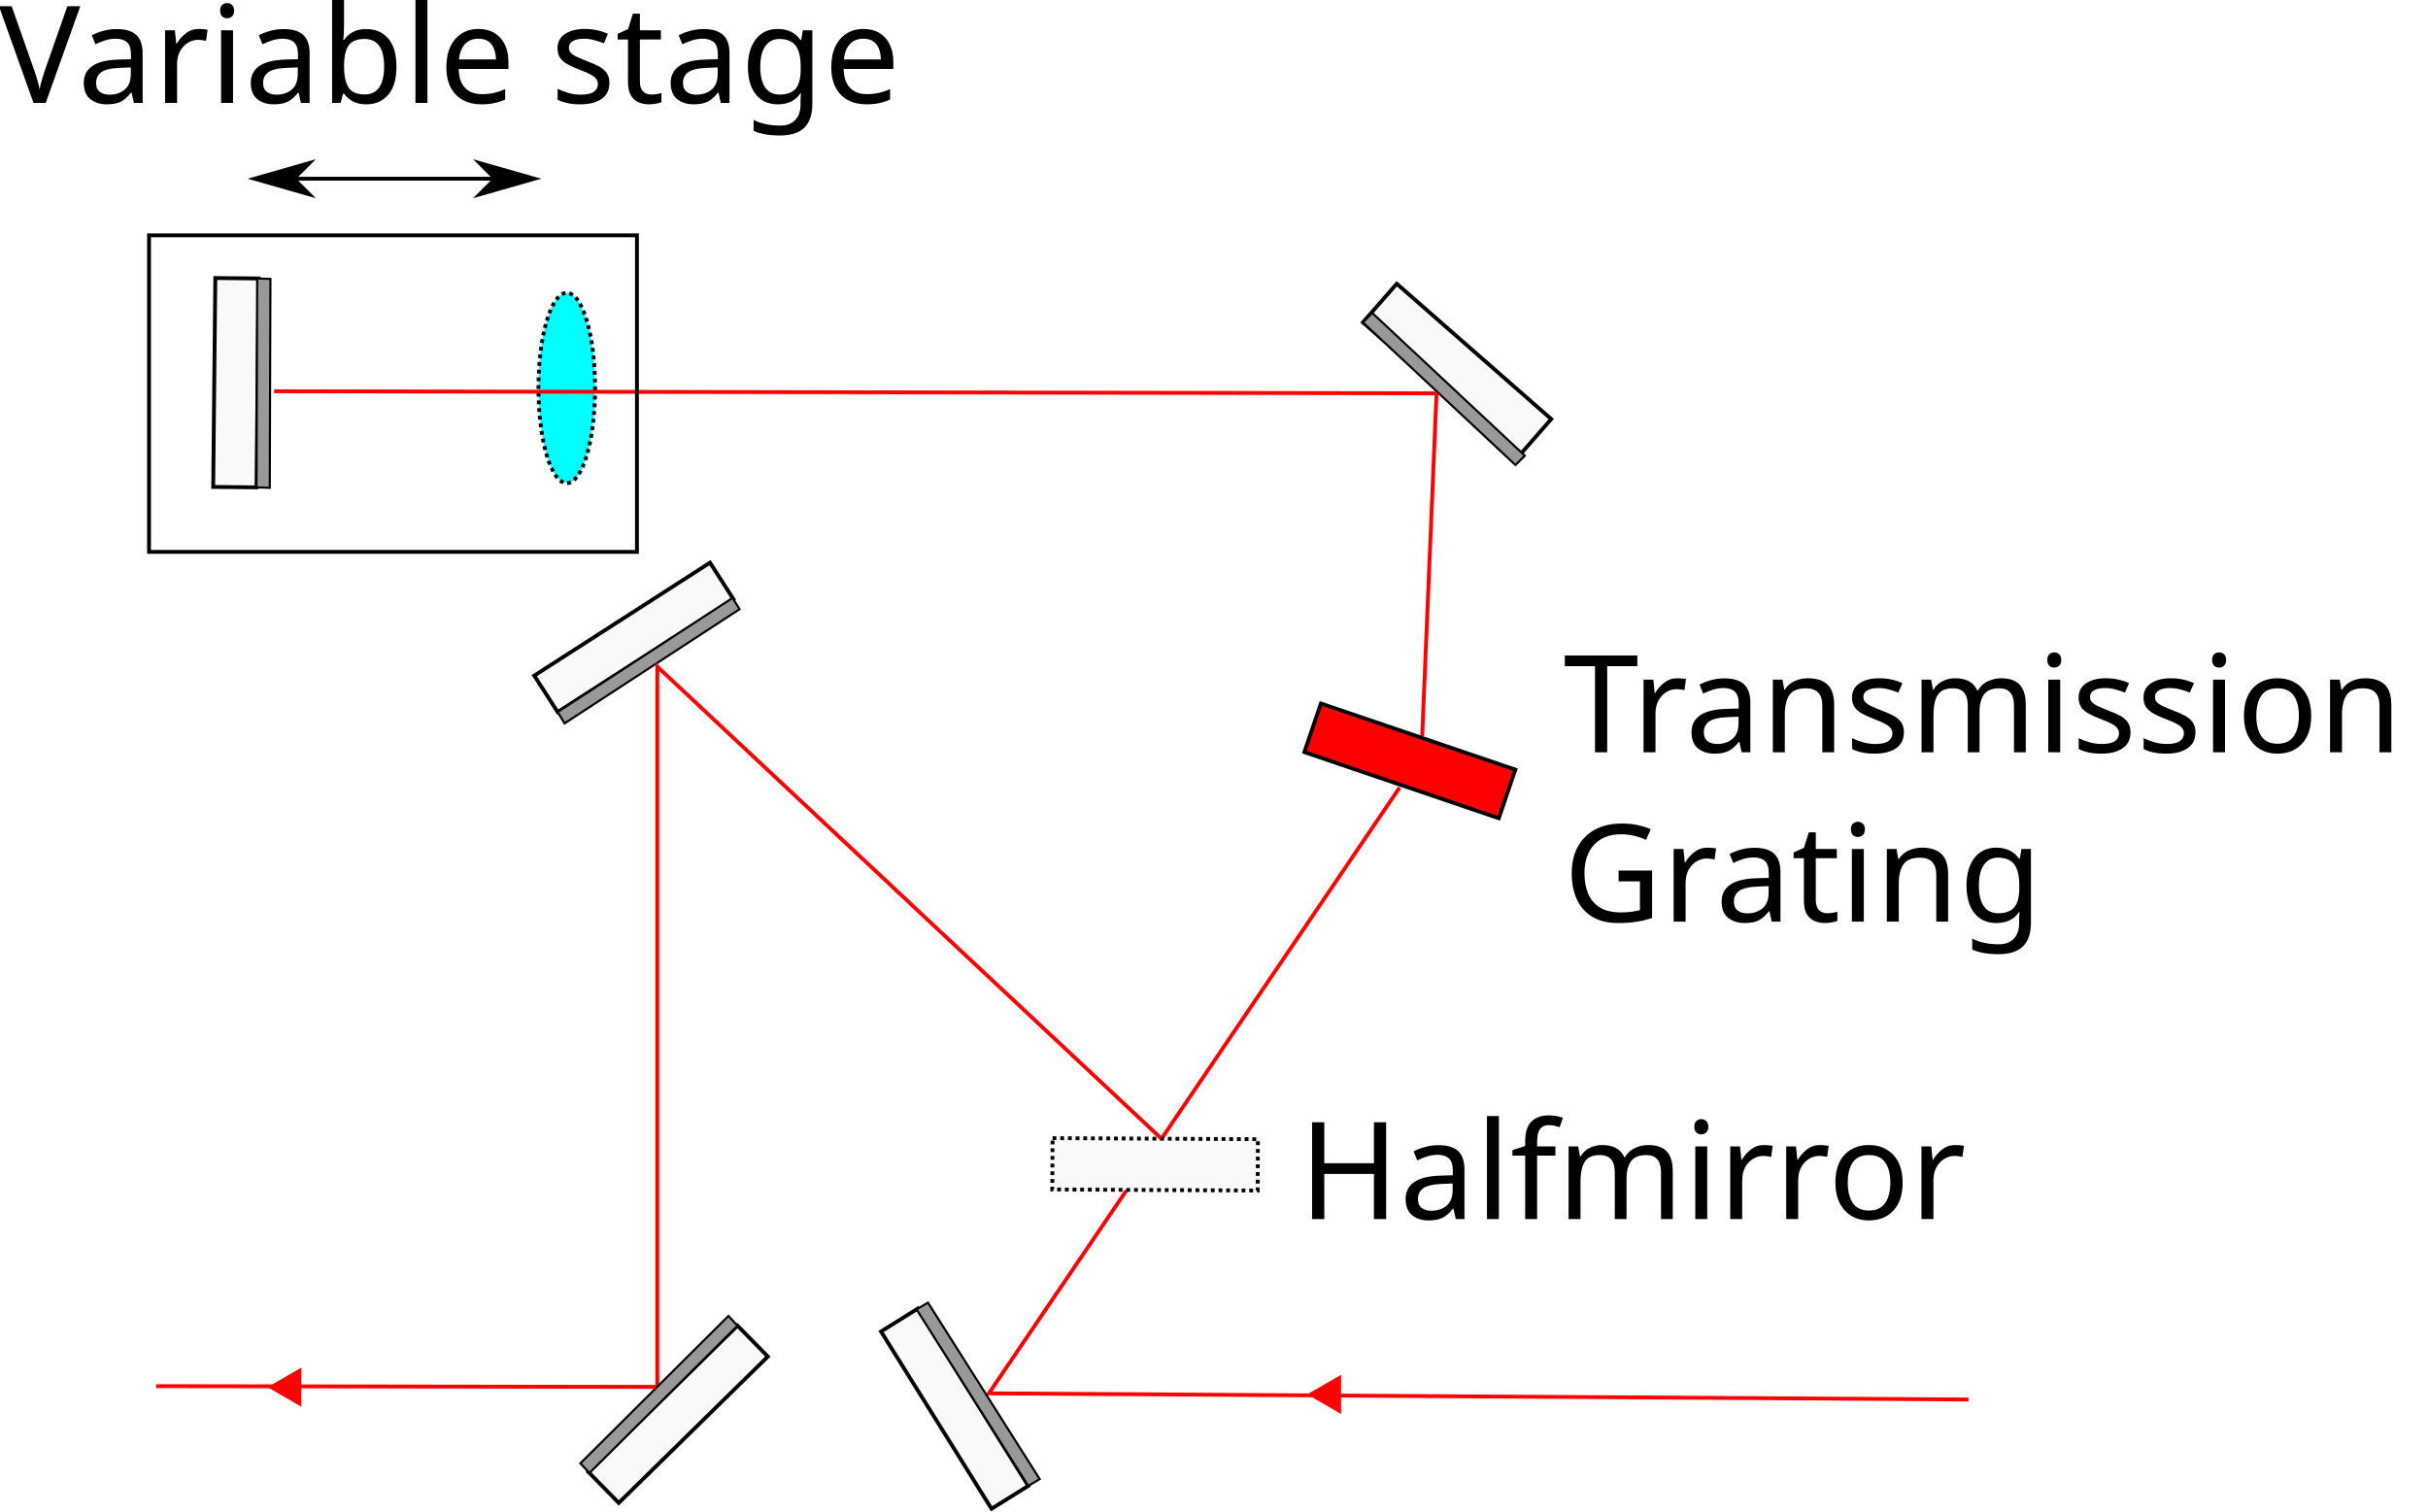
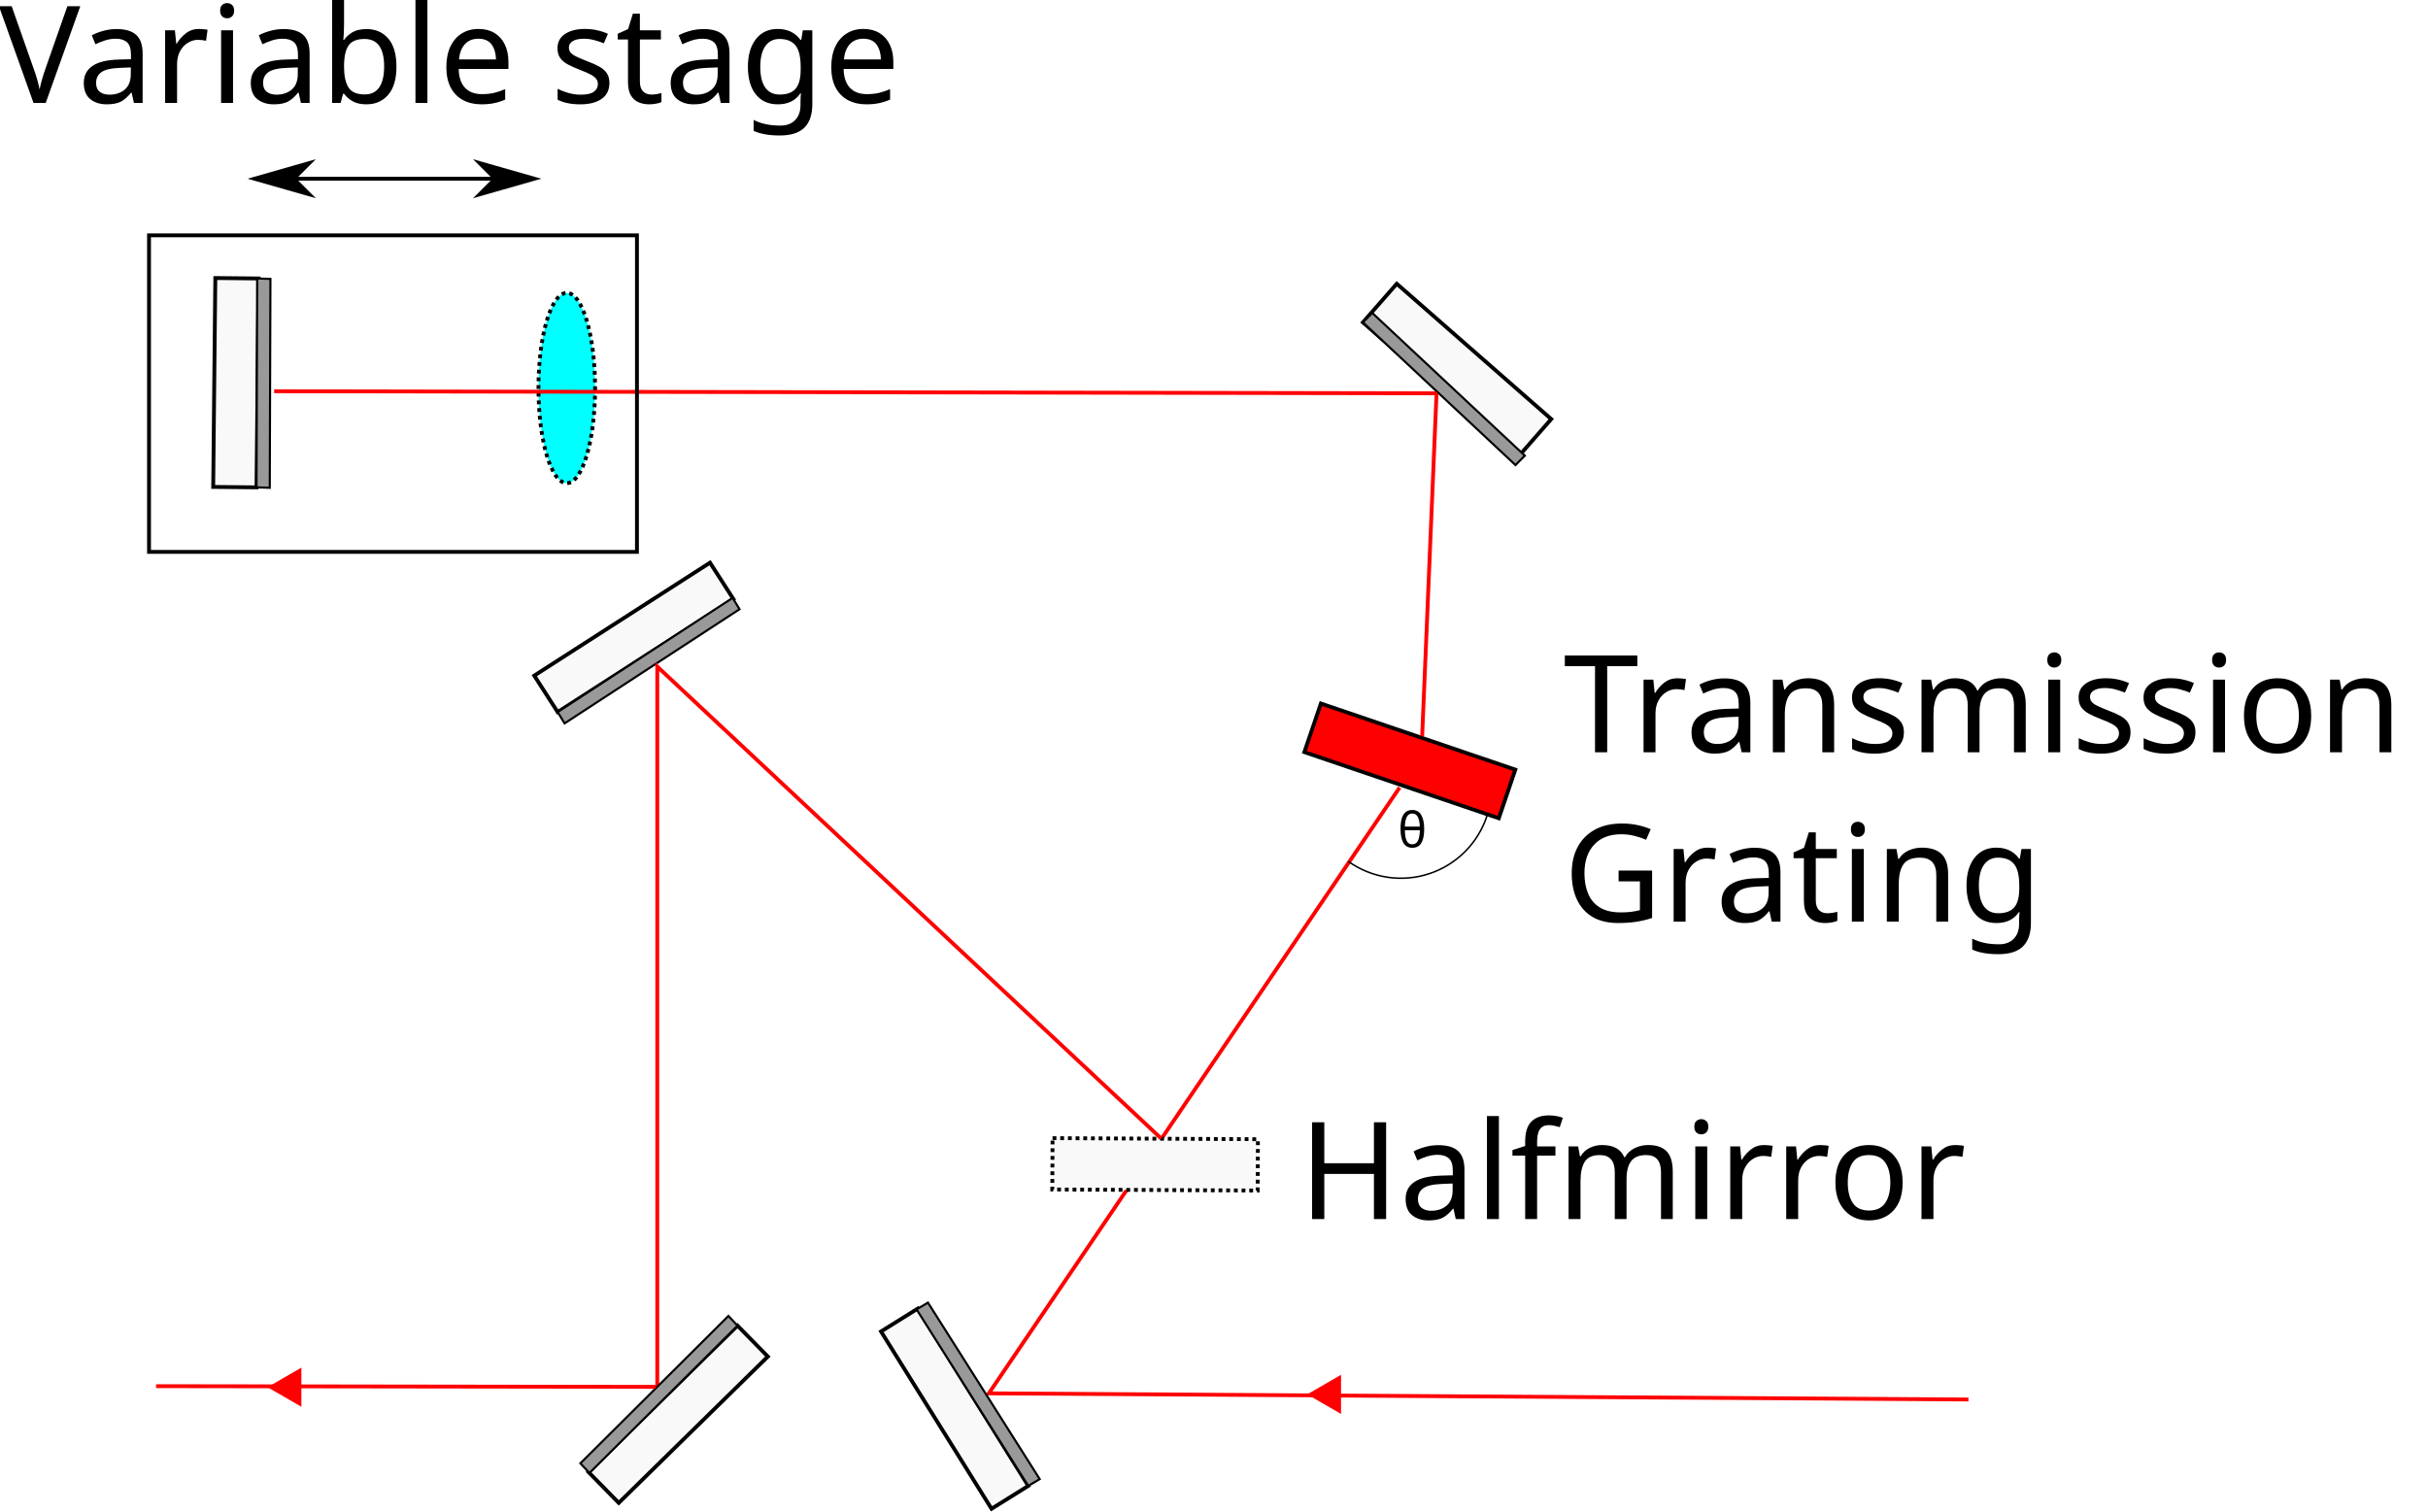
<svg xmlns="http://www.w3.org/2000/svg" xmlns:xlink="http://www.w3.org/1999/xlink" width="631.972mm" height="393.441mm" viewBox="0 0 631.972 393.441" version="1.1" id="svg4697">
  <defs id="defs4691">
    <marker orient="auto" refY="0" refX="0" id="Arrow1Lend" style="overflow:visible">
      <path id="path4582" d="M 0,0 5,-5 -12.5,0 5,5 Z" style="fill:#000000;fill-opacity:1;fill-rule:evenodd;stroke:#000000;stroke-width:1pt;stroke-opacity:1" transform="matrix(-0.8,0,0,-0.8,-10,0)" />
    </marker>
    <marker orient="auto" refY="0" refX="0" id="Arrow1Lstart" style="overflow:visible">
      <path id="path4579" d="M 0,0 5,-5 -12.5,0 5,5 Z" style="fill:#000000;fill-opacity:1;fill-rule:evenodd;stroke:#000000;stroke-width:1pt;stroke-opacity:1" transform="matrix(0.8,0,0,0.8,10,0)" />
    </marker>
    <linearGradient xlink:href="#rainbow" id="linearGradient5373" x1="46.092" y1="-29.969" x2="99.546" y2="-29.969" gradientUnits="userSpaceOnUse" />
    <linearGradient x2="2.381" id="rainbow" x1="0" y1="0" y2="0" gradientUnits="userSpaceOnUse" gradientTransform="matrix(7.981597,0,0,0.2645833,61.43651,-18.268)">
      <stop id="stop5375" stop-color="red" offset="0" />
      <stop id="stop5377" stop-color="#ff0" offset="0.333" />
      <stop id="stop5379" stop-color="#0f0" offset="0.5" />
      <stop id="stop5381" stop-color="cyan" offset="0.666" />
      <stop id="stop5383" stop-color="blue" offset="0.833" />
      <stop id="stop5385" stop-color="#f0f" offset="1" />
    </linearGradient>
  </defs>
  <g id="layer1" transform="translate(290.5213,196.6676)">
    <path style="fill:none;stroke:#ff0000;stroke-width:1;stroke-linecap:butt;stroke-linejoin:miter;stroke-miterlimit:4;stroke-dasharray:none;stroke-opacity:1" d="M 221.834,167.642 -33.141,166.038 73.766,8.349" id="path5246" />
    <rect style="opacity:1;fill:#f9f9f9;stroke:#000000;stroke-width:1;stroke-miterlimit:4;stroke-dasharray:1, 1;stroke-dashoffset:0" id="rect4699-1" width="53.454" height="13.363" x="-16.041" y="99.689" transform="rotate(0.2970477)" />
    <rect style="opacity:1;fill:url(#linearGradient5373);fill-opacity:1;stroke:#000000;stroke-width:1;stroke-miterlimit:4;stroke-dasharray:none" id="rect4699-6" width="53.454" height="13.363" x="46.092" y="-29.969" transform="rotate(18.78338)" />
    <rect style="opacity:1;fill:#f9f9f9;stroke:#000000;stroke-width:1;stroke-miterlimit:4;stroke-dasharray:none" id="rect4699-3" width="53.454" height="13.363" x="-25.998" y="-140.494" transform="rotate(41.22559)" />
    <ellipse style="opacity:1;fill:#00ffff;fill-opacity:1;stroke:#000000;stroke-width:1;stroke-miterlimit:4;stroke-dasharray:1, 1;stroke-dashoffset:0" id="path5442" cx="-142.997" cy="-95.658" rx="7.371" ry="24.757" />
    <g id="g5487" transform="translate(-0.5345391,4.810852)">
      <rect ry="0" transform="rotate(90.5801)" y="223.963" x="-126.729" height="11.275" width="54.378" id="rect4699-3-3" style="opacity:1;fill:#f9f9f9;stroke:#000000;stroke-width:1;stroke-miterlimit:4;stroke-dasharray:none" />
      <rect ry="0" transform="matrix(-0.00309879,0.9999952,-0.9994532,-0.03306438,0,0)" y="220.097" x="-121.599" height="3.453" width="54.375" id="rect4699-3-3-3" style="opacity:1;fill:#999999;stroke:#000000;stroke-width:0.553;stroke-miterlimit:4;stroke-dasharray:none" />
    </g>
    <g transform="rotate(-32.51259,330.9021,-285.7858)" id="g5487-7">
      <rect ry="0" transform="rotate(90.5801)" y="223.963" x="-126.729" height="11.275" width="54.378" id="rect4699-3-3-9" style="opacity:1;fill:#f9f9f9;stroke:#000000;stroke-width:1;stroke-miterlimit:4;stroke-dasharray:none" />
      <rect ry="0" transform="matrix(-0.00309879,0.9999952,-0.9994532,-0.03306438,0,0)" y="220.097" x="-121.599" height="3.453" width="54.375" id="rect4699-3-3-3-8" style="opacity:1;fill:#999999;stroke:#000000;stroke-width:0.553;stroke-miterlimit:4;stroke-dasharray:none" />
    </g>
    <g transform="rotate(132.9117,-69.43682,-31.75293)" id="g5487-7-6">
      <rect ry="0" transform="matrix(-0.00309879,0.9999952,-0.9994532,-0.03306438,0,0)" y="220.097" x="-121.599" height="3.453" width="54.375" id="rect4699-3-3-3-8-0" style="opacity:1;fill:#999999;stroke:#000000;stroke-width:0.553;stroke-miterlimit:4;stroke-dasharray:none" />
    </g>
    <path style="fill:none;stroke:#ff0000;stroke-width:1;stroke-linecap:butt;stroke-linejoin:miter;stroke-miterlimit:4;stroke-dasharray:none;stroke-opacity:1" d="M 79.646,-5.015 83.388,-94.283" id="path5531" />
    <path style="fill:none;stroke:#ff0000;stroke-width:1;stroke-linecap:butt;stroke-linejoin:miter;stroke-miterlimit:4;stroke-dasharray:none;stroke-opacity:1" d="m 83.388,-94.283 -302.549,-0.535" id="path5533" />
    <g id="g5487-1" transform="rotate(56.6928,-242.9617,29.1908)">
      <rect ry="0" transform="rotate(90.5801)" y="223.963" x="-126.729" height="11.275" width="54.378" id="rect4699-3-3-37" style="opacity:1;fill:#f9f9f9;stroke:#000000;stroke-width:1;stroke-miterlimit:4;stroke-dasharray:none" />
      <rect ry="0" transform="matrix(-0.00309879,0.9999952,-0.9994532,-0.03306438,0,0)" y="220.097" x="-121.599" height="3.453" width="54.375" id="rect4699-3-3-3-4" style="opacity:1;fill:#999999;stroke:#000000;stroke-width:0.553;stroke-miterlimit:4;stroke-dasharray:none" />
    </g>
    <path style="fill:none;stroke:#ff0000;stroke-width:1;stroke-linecap:butt;stroke-linejoin:miter;stroke-miterlimit:4;stroke-dasharray:none;stroke-opacity:1" d="M 11.717,99.696 -119.44,-23.146 V 166.22" id="path5588" />
    <g transform="rotate(-135.0496,-114.7566,11.11235)" id="g5487-7-1">
      <rect ry="0" transform="rotate(90.5801)" y="223.963" x="-126.729" height="11.275" width="54.378" id="rect4699-3-3-9-1" style="opacity:1;fill:#f9f9f9;stroke:#000000;stroke-width:1;stroke-miterlimit:4;stroke-dasharray:none" />
      <rect ry="0" transform="matrix(-0.00309879,0.9999952,-0.9994532,-0.03306438,0,0)" y="220.097" x="-121.599" height="3.453" width="54.375" id="rect4699-3-3-3-8-3" style="opacity:1;fill:#999999;stroke:#000000;stroke-width:0.553;stroke-miterlimit:4;stroke-dasharray:none" />
    </g>
    <path style="opacity:1;fill:none;fill-opacity:1;stroke:#ff0000;stroke-width:1;stroke-miterlimit:4;stroke-dasharray:none;stroke-dashoffset:0" d="m -119.844,164.35 -130.056,-0.184" id="path5611" />
    <text xml:space="preserve" style="font-style:normal;font-variant:normal;font-weight:normal;font-stretch:normal;font-size:70.556px;line-height:1.25;font-family:sans-serif;-inkscape-font-specification:'sans-serif, Normal';font-variant-ligatures:normal;font-variant-caps:normal;font-variant-numeric:normal;font-feature-settings:normal;text-align:start;letter-spacing:0px;word-spacing:0px;writing-mode:lr-tb;text-anchor:start;fill:#000000;fill-opacity:1;stroke:none;stroke-width:0.265" x="47.577" y="120.662" id="text5615">
      <tspan id="tspan5613" x="47.577" y="120.662" style="font-style:normal;font-variant:normal;font-weight:normal;font-stretch:normal;font-size:35.278px;font-family:sans-serif;-inkscape-font-specification:'sans-serif, Normal';font-variant-ligatures:normal;font-variant-caps:normal;font-variant-numeric:normal;font-feature-settings:normal;text-align:start;writing-mode:lr-tb;text-anchor:start;stroke-width:0.265">Halfmirror</tspan>
    </text>
    <text xml:space="preserve" style="font-style:normal;font-variant:normal;font-weight:normal;font-stretch:normal;font-size:35.278px;line-height:1.25;font-family:sans-serif;-inkscape-font-specification:'sans-serif, Normal';font-variant-ligatures:normal;font-variant-caps:normal;font-variant-numeric:normal;font-feature-settings:normal;text-align:start;letter-spacing:0px;word-spacing:0px;writing-mode:lr-tb;text-anchor:start;fill:#000000;fill-opacity:1;stroke:none;stroke-width:0.265" x="116.417" y="-0.845" id="text5619">
      <tspan id="tspan5617" x="116.417" y="-0.845" style="stroke-width:0.265">Transmission</tspan>
      <tspan x="116.417" y="43.252" style="stroke-width:0.265" id="tspan5621">Grating</tspan>
    </text>
    <text xml:space="preserve" style="font-style:normal;font-variant:normal;font-weight:normal;font-stretch:normal;font-size:35.278px;line-height:1.25;font-family:sans-serif;-inkscape-font-specification:'sans-serif, Normal';font-variant-ligatures:normal;font-variant-caps:normal;font-variant-numeric:normal;font-feature-settings:normal;text-align:start;letter-spacing:0px;word-spacing:0px;writing-mode:lr-tb;text-anchor:start;fill:#000000;fill-opacity:1;stroke:none;stroke-width:0.265" x="-290.797" y="-169.865" id="text5625">
      <tspan id="tspan5623" x="-290.797" y="-169.865" style="stroke-width:0.265">Variable stage</tspan>
    </text>
    <path id="path45" d="m 49.712,166.305 4.41,-2.546 4.41,-2.546 0,5.092 0,5.092 -4.41,-2.546 z" style="fill:#ff0000;stroke-width:0.265" />
    <path id="path45-3" d="m -220.898,164.434 4.41,-2.546 4.41,-2.546 0,5.092 0,5.092 -4.41,-2.546 z" style="fill:#ff0000;stroke-width:0.265" />
    <rect style="fill:none;stroke:#000000;stroke-width:1;stroke-miterlimit:4;stroke-dasharray:none" id="rect64" width="127" height="82.399" x="-251.732" y="-135.405" />
    <path style="fill:none;stroke:#000000;stroke-width:1;stroke-linecap:butt;stroke-linejoin:miter;stroke-miterlimit:4;stroke-dasharray:none;stroke-opacity:1;marker-start:url(#Arrow1Lstart);marker-end:url(#Arrow1Lend)" d="m -151.568,-150.146 h -72.571" id="path5035" />
+     <text xml:space="preserve" style="font-style:normal;font-variant:normal;font-weight:normal;font-stretch:normal;font-size:5.644px;line-height:1.25;font-family:sans-serif;-inkscape-font-specification:'sans-serif, Normal';font-variant-ligatures:normal;font-variant-caps:normal;font-variant-numeric:normal;font-feature-settings:normal;text-align:start;letter-spacing:0px;word-spacing:0px;writing-mode:lr-tb;text-anchor:start;fill:#000000;fill-opacity:1;stroke:none;stroke-width:0.265" x="73.311" y="23.895" id="text886">
+       <tspan id="tspan884" x="73.311" y="23.895" style="font-style:normal;font-variant:normal;font-weight:normal;font-stretch:normal;font-size:12.7px;font-family:sans-serif;-inkscape-font-specification:'sans-serif, Normal';font-variant-ligatures:normal;font-variant-caps:normal;font-variant-numeric:normal;font-feature-settings:normal;text-align:start;writing-mode:lr-tb;text-anchor:start;stroke-width:0.265">θ</tspan>
+     </text>
+     <path style="fill:none;fill-opacity:1;stroke:#000000;stroke-width:0.4;stroke-miterlimit:4;stroke-dasharray:none;stroke-opacity:1" id="path893" d="M 96.534,15.66 A 23.573,23.573 0 0 1 81.516,30.756 23.573,23.573 0 0 1 60.459,27.59" />
  </g>
</svg>
